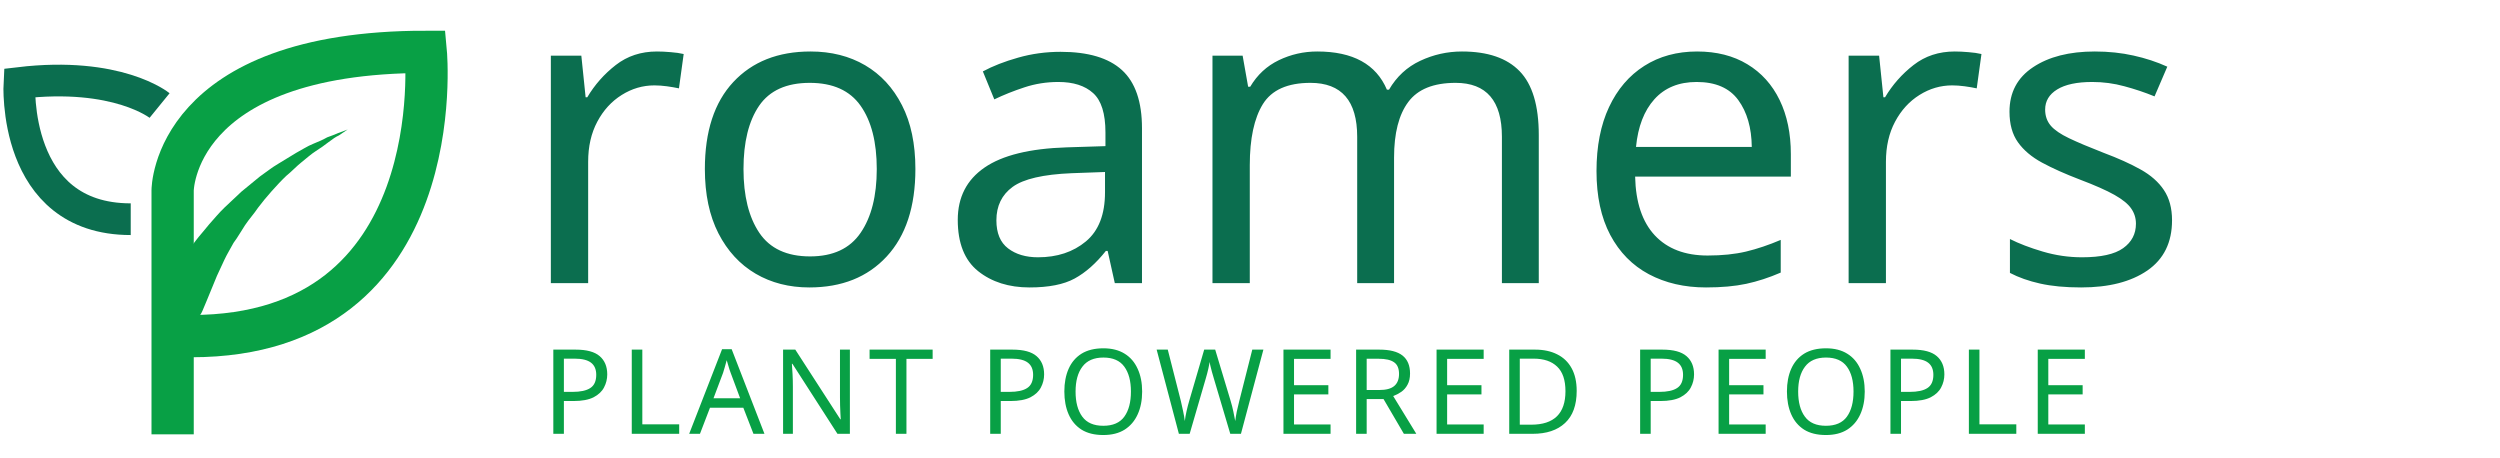
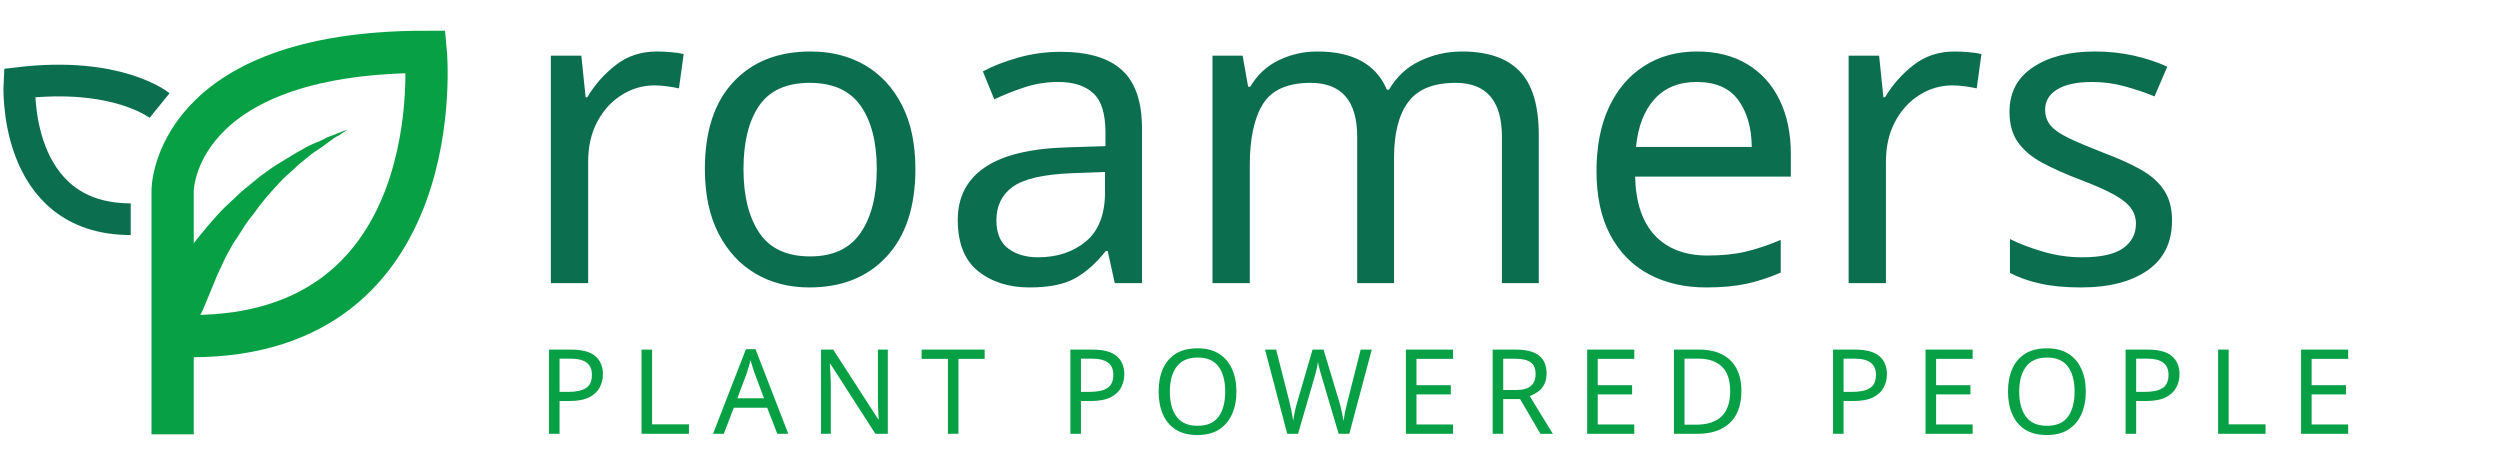
<svg xmlns="http://www.w3.org/2000/svg" version="1.1" id="Layer_1" x="0px" y="0px" width="354.949px" height="65px" viewBox="0 0 354.949 65" enable-background="new 0 0 354.949 65" xml:space="preserve">
  <path stroke="#03CE6A" stroke-width="6.653" stroke-miterlimit="10" d="M97.518,139.009" />
  <path fill="none" stroke="#08A045" stroke-width="6" stroke-miterlimit="10" d="M24.509,61.669V27.044c0,0,0-19.685,35.943-19.685  c0,0,3.762,40.364-33.283,40.364" />
  <g>
    <path fill="#08A045" d="M23.137,40.924c0,0,0.349-0.433,0.816-1.198s1.282-1.951,2.2-3.361c0.463-0.645,1.038-1.407,1.613-2.168   s1.269-1.507,1.954-2.374c0.682-0.758,1.38-1.612,2.17-2.367c0.802-0.755,1.592-1.498,2.394-2.252   c0.91-0.751,1.697-1.387,2.607-2.138c0.906-0.632,1.693-1.279,2.596-1.803s1.686-1.051,2.589-1.575   c0.792-0.419,1.575-0.947,2.364-1.258c0.789-0.312,1.457-0.615,2.018-0.933c0.557-0.199,1.115-0.409,1.565-0.611   c0.896-0.308,1.346-0.51,1.346-0.51s-0.453,0.322-1.249,0.849c-0.45,0.202-0.903,0.524-1.467,0.95s-1.129,0.852-1.813,1.275   c-0.672,0.423-1.363,1.061-2.038,1.592s-1.37,1.289-2.156,1.924c-0.679,0.639-1.373,1.396-2.056,2.155   c-0.682,0.758-1.38,1.612-1.954,2.374c-0.578,0.869-1.272,1.615-1.85,2.485c-0.578,0.869-1.048,1.742-1.622,2.492   c-0.47,0.873-0.937,1.626-1.296,2.394s-0.706,1.525-1.065,2.293c-0.595,1.42-1.075,2.628-1.437,3.492   c-0.362,0.876-0.595,1.42-0.595,1.42c-0.713,1.752-2.616,2.461-4.369,1.748c-1.752-0.713-2.461-2.616-1.748-4.369   C22.896,41.36,22.903,41.145,23.137,40.924L23.137,40.924z" />
  </g>
  <path fill="none" stroke="#03CE6A" stroke-width="1.106" stroke-miterlimit="10" d="M18.758,38.666" />
  <path fill="none" stroke="#0B6E4F" stroke-width="4.5" stroke-miterlimit="10" d="M18.56,31.122  c-16.917,0-15.809-19.344-15.809-19.344c13.934-1.653,19.907,3.205,19.907,3.205" />
  <text transform="matrix(1 0 0 1 73.0844 40.2014)" fill="#0B6E4F" font-family="'Poppins-Regular'" font-size="60.255">roamers</text>
-   <text transform="matrix(1 0 0 1 76.9354 61.5926)" fill="#08A045" font-family="'Poppins-Black'" font-size="16.755" letter-spacing="1">PLANT POWERED PEOPLE</text>
+   <text transform="matrix(1 0 0 1 76.3215 61.5926)" fill="#08A045" font-family="'Poppins-Light'" font-size="16.755" letter-spacing="3">PLANT POWERED PEOPLE</text>
</svg>
